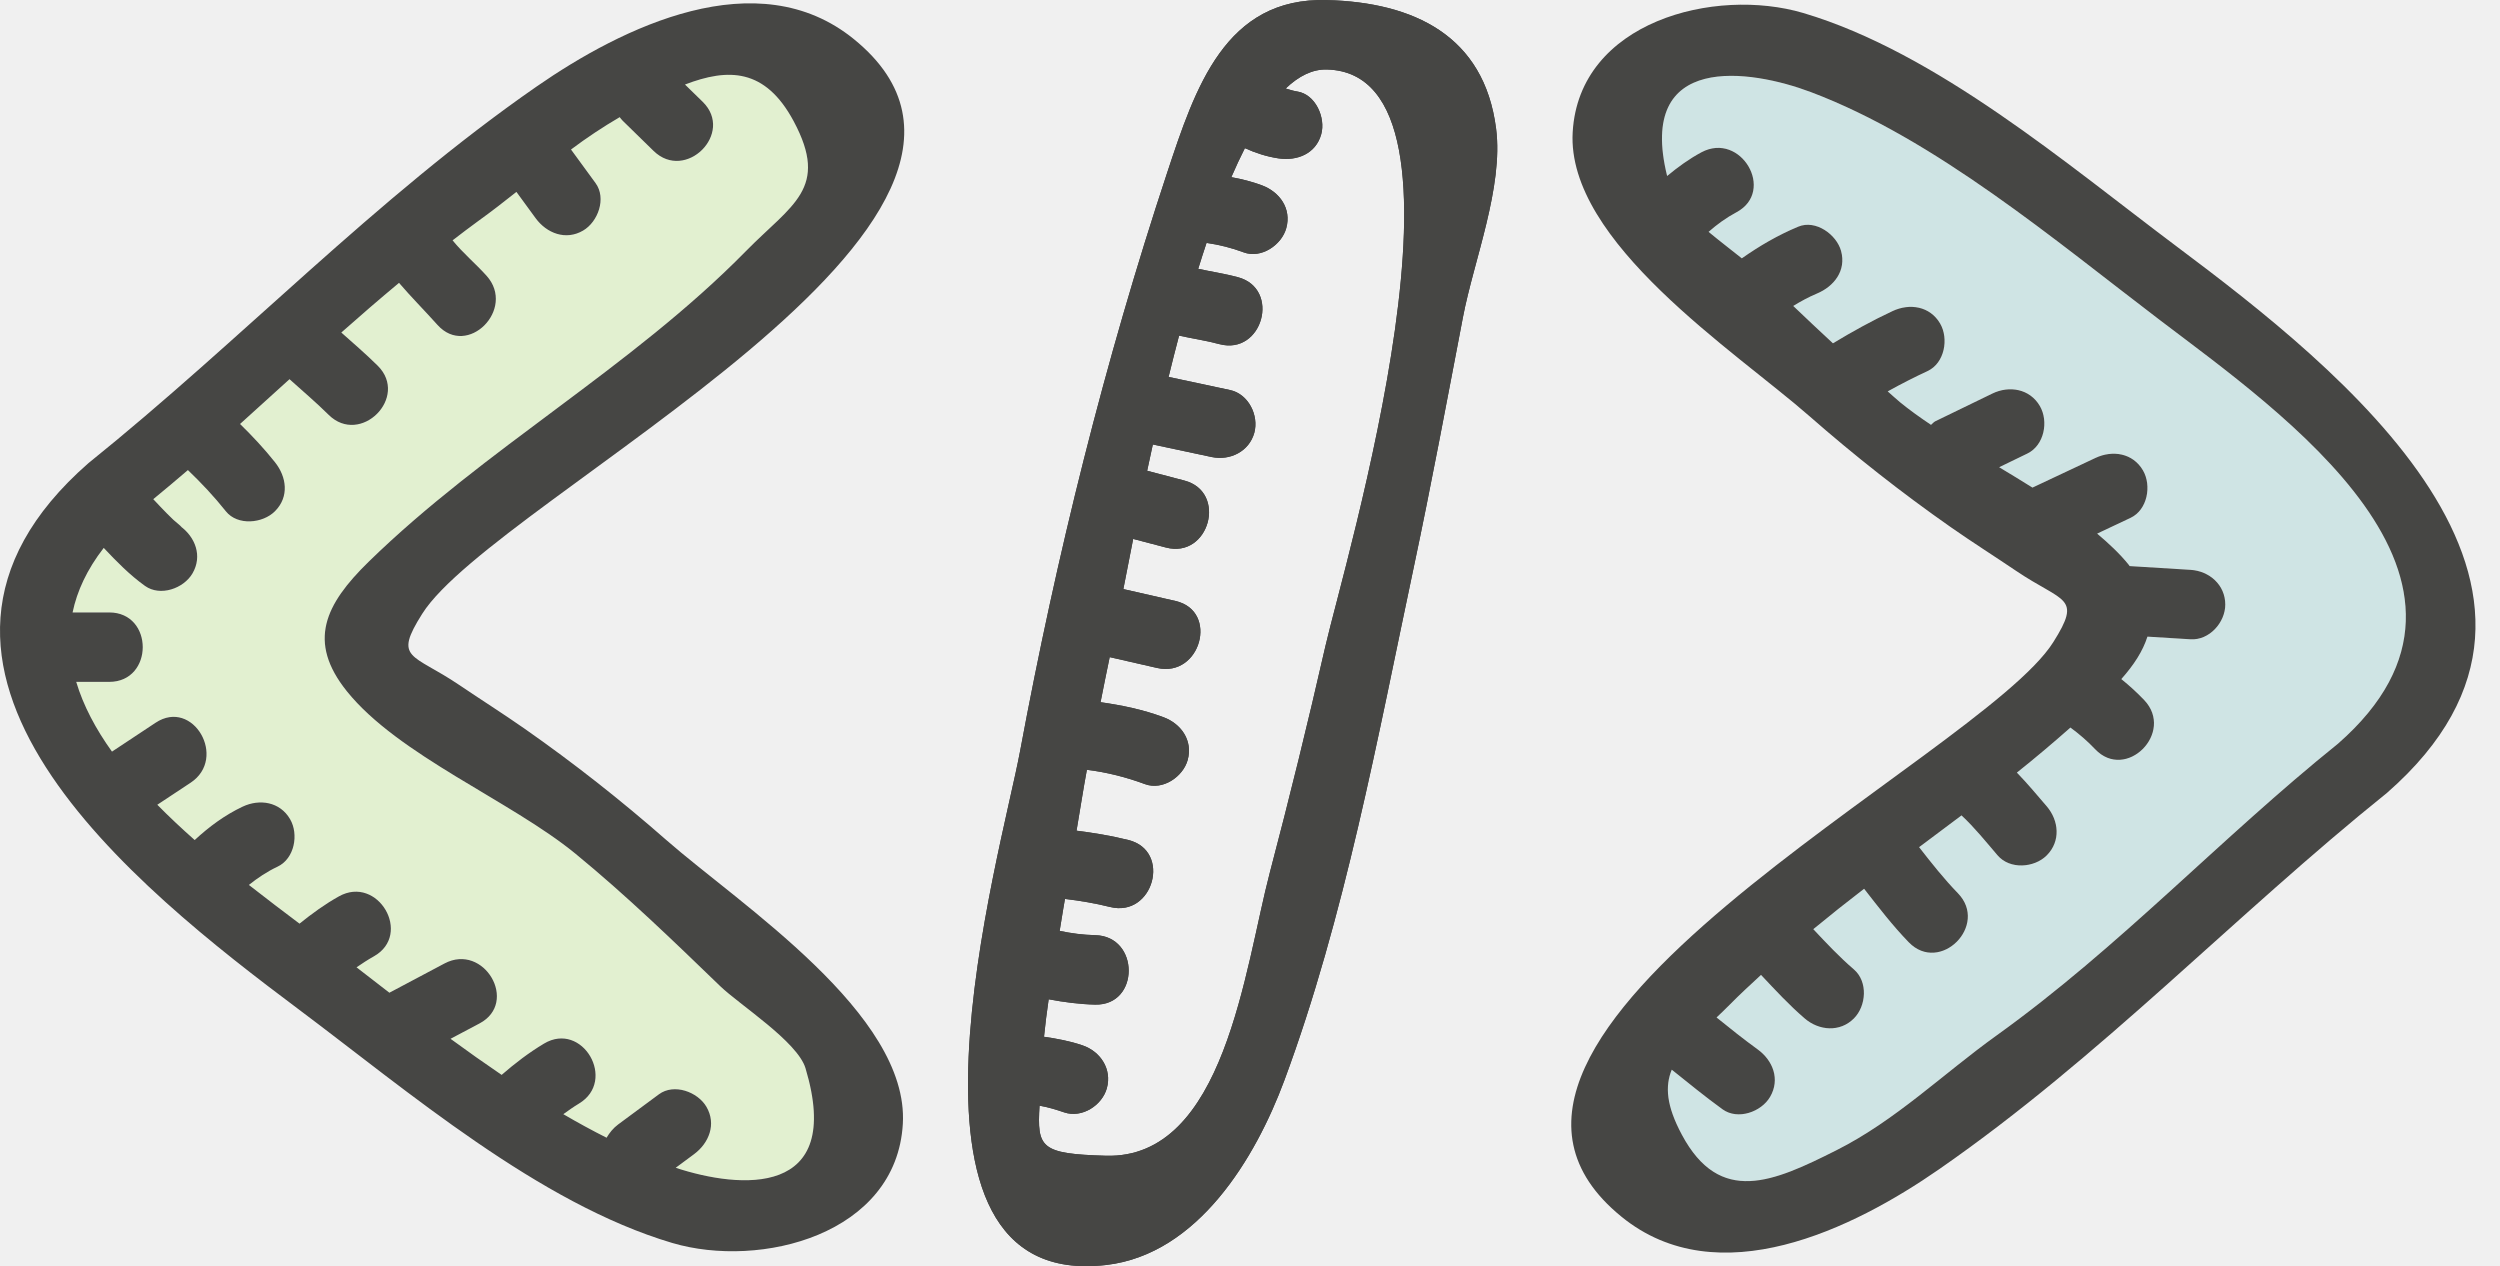
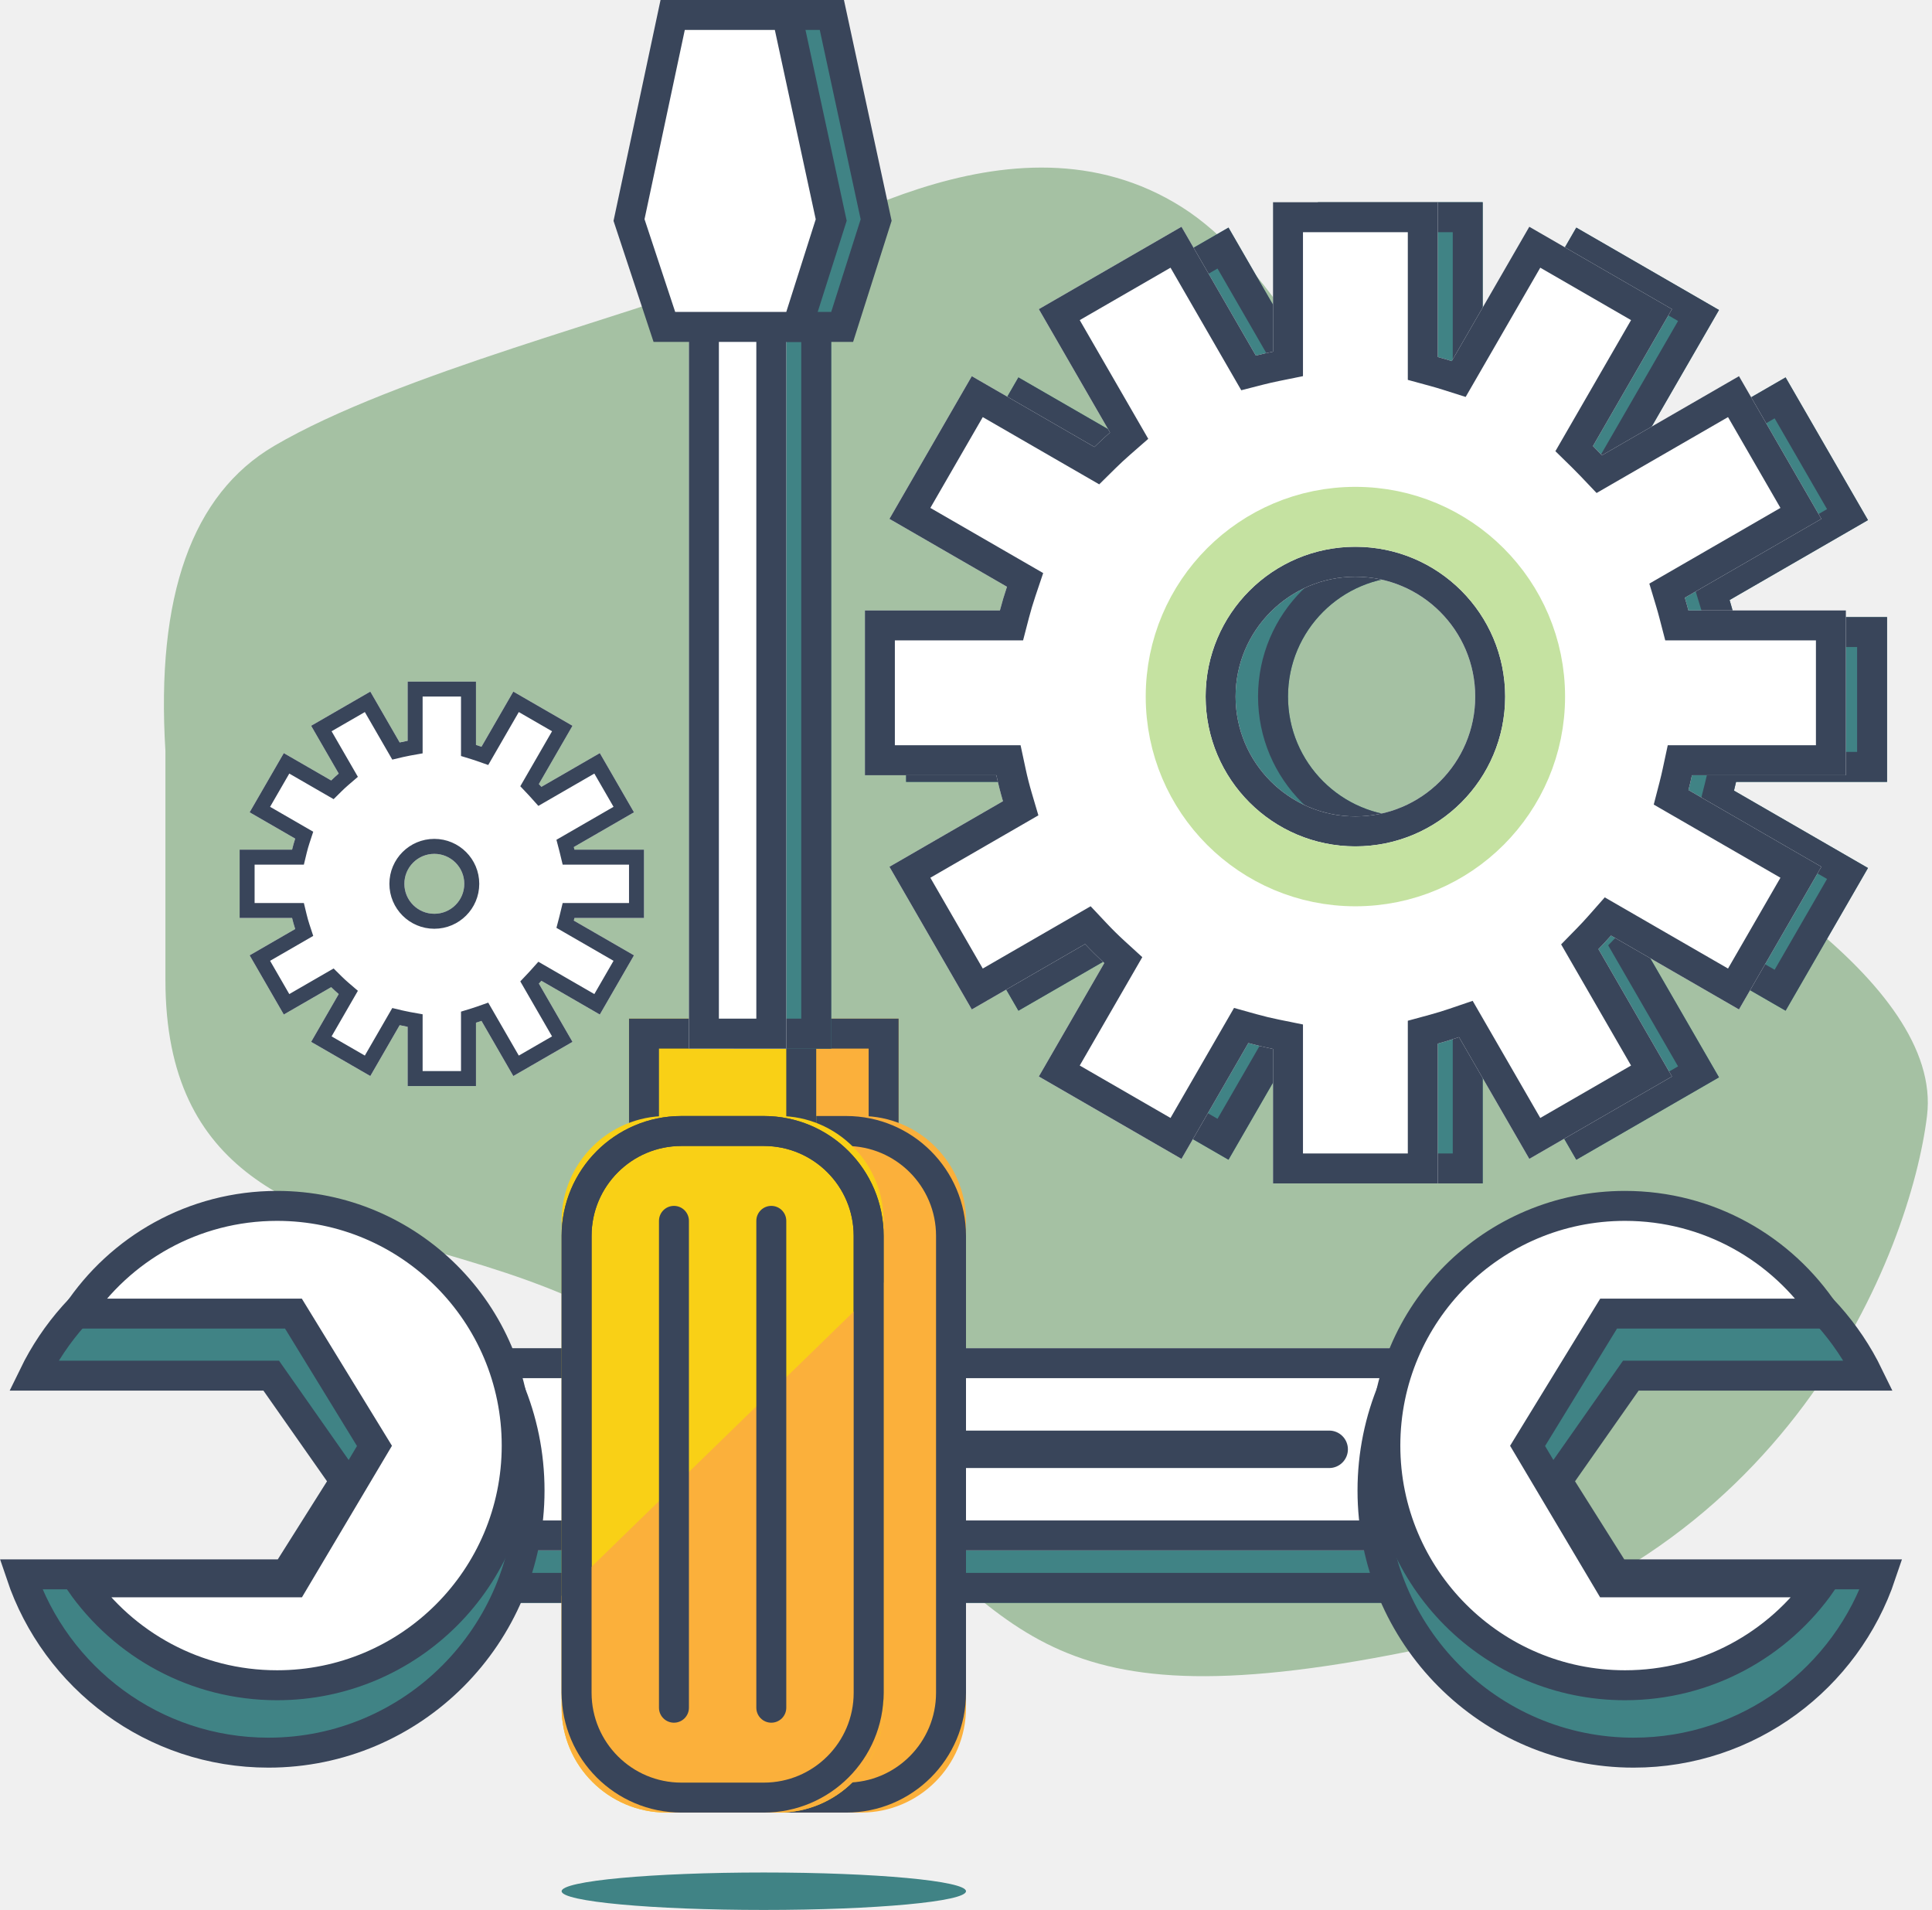
- <svg xmlns="http://www.w3.org/2000/svg" width="81px" height="41px" viewBox="0 0 81 41" version="1.1">
-   <defs />
-   <g id="Artboard-2" stroke="none" stroke-width="1" fill="none" fill-rule="evenodd" transform="translate(-163, -179)">
-     <g id="Group-3" transform="translate(163, 179)">
-       <g id="Group-2" transform="translate(2, 0)">
-         <path d="M9.236,22.394 C10.902,24.472 14.549,25.942 16.646,27.661 C18.289,29.009 19.809,30.478 21.336,31.953 C21.952,32.548 23.84,33.751 24.098,34.61 C25.361,38.821 21.971,38.521 19.893,37.836 C20.09,37.69 20.287,37.544 20.484,37.398 C20.972,37.037 21.218,36.423 20.888,35.859 C20.606,35.378 19.84,35.092 19.349,35.455 C18.908,35.781 18.468,36.107 18.028,36.432 C17.868,36.55 17.749,36.701 17.653,36.862 C17.183,36.625 16.716,36.371 16.252,36.099 C16.417,35.981 16.581,35.863 16.759,35.756 C17.999,35.012 16.87,33.066 15.623,33.814 C15.135,34.106 14.683,34.453 14.253,34.826 C13.695,34.446 13.143,34.057 12.598,33.657 C12.912,33.491 13.225,33.325 13.538,33.159 C14.818,32.481 13.682,30.538 12.402,31.216 C11.807,31.532 11.211,31.848 10.616,32.164 C10.257,31.887 9.901,31.611 9.552,31.341 C9.733,31.217 9.917,31.096 10.113,30.986 C11.376,30.278 10.243,28.334 8.977,29.044 C8.525,29.297 8.106,29.602 7.704,29.926 C7.193,29.541 6.638,29.122 6.064,28.672 C6.35,28.444 6.649,28.242 6.995,28.079 C7.544,27.819 7.686,27.031 7.398,26.539 C7.07,25.977 6.411,25.875 5.859,26.136 C5.286,26.407 4.773,26.786 4.308,27.217 C3.892,26.849 3.484,26.467 3.097,26.074 C3.457,25.836 3.818,25.597 4.178,25.359 C5.38,24.562 4.254,22.613 3.042,23.416 C2.571,23.728 2.1,24.04 1.628,24.352 C1.105,23.623 0.7,22.866 0.47,22.093 C0.826,22.093 1.182,22.093 1.539,22.093 C2.986,22.093 2.989,19.843 1.539,19.843 C1.143,19.843 0.748,19.843 0.352,19.843 C0.496,19.15 0.819,18.451 1.361,17.752 C1.777,18.194 2.201,18.628 2.697,18.983 C3.191,19.337 3.949,19.069 4.236,18.58 C4.567,18.014 4.328,17.395 3.832,17.04 C4.013,17.17 3.65,16.873 3.616,16.84 C3.473,16.705 3.336,16.563 3.2,16.421 C3.121,16.339 3.043,16.256 2.966,16.173 C3.344,15.862 3.719,15.549 4.088,15.231 C4.526,15.65 4.939,16.09 5.317,16.565 C5.696,17.041 6.513,16.961 6.908,16.565 C7.378,16.095 7.288,15.451 6.908,14.974 C6.559,14.535 6.178,14.128 5.778,13.737 C6.314,13.255 6.848,12.771 7.38,12.286 C7.805,12.668 8.241,13.038 8.646,13.439 C9.676,14.459 11.268,12.869 10.237,11.848 C9.86,11.474 9.456,11.128 9.059,10.774 C9.673,10.229 10.296,9.692 10.928,9.165 C11.329,9.633 11.761,10.065 12.174,10.527 C13.143,11.608 14.73,10.012 13.766,8.936 C13.414,8.544 12.996,8.196 12.664,7.787 C12.947,7.572 13.226,7.354 13.516,7.146 C13.931,6.848 14.333,6.534 14.732,6.218 C14.939,6.501 15.146,6.784 15.353,7.068 C15.711,7.558 16.33,7.8 16.892,7.471 C17.376,7.189 17.656,6.425 17.296,5.932 C17.031,5.569 16.766,5.207 16.501,4.844 C17.006,4.465 17.532,4.116 18.078,3.796 C18.109,3.836 18.138,3.876 18.177,3.914 C18.51,4.239 18.843,4.564 19.175,4.889 C20.212,5.902 21.804,4.313 20.767,3.298 C20.576,3.112 20.385,2.925 20.194,2.739 C21.592,2.203 22.792,2.205 23.715,3.928 C24.882,6.11 23.658,6.619 22.17,8.134 C18.452,11.921 13.695,14.535 9.938,18.207 C8.528,19.587 7.95,20.79 9.236,22.394 Z" id="Fill-58" fill="#E2F0D0" />
-         <path d="M73.75,24.096 C69.943,27.157 66.664,30.697 62.691,33.547 C60.953,34.794 59.422,36.301 57.498,37.269 C55.458,38.296 53.726,39.071 52.492,36.764 C51.986,35.819 51.946,35.194 52.165,34.658 C52.709,35.092 53.247,35.535 53.812,35.943 C54.305,36.298 55.066,36.027 55.351,35.539 C55.683,34.971 55.442,34.357 54.948,34 C54.493,33.671 54.054,33.319 53.617,32.966 C53.753,32.836 53.892,32.705 54.037,32.558 C54.367,32.222 54.713,31.905 55.057,31.587 C55.515,32.073 55.967,32.564 56.474,32.999 C56.935,33.395 57.613,33.452 58.065,32.999 C58.47,32.594 58.528,31.805 58.065,31.408 C57.596,31.006 57.174,30.555 56.751,30.105 C57.292,29.659 57.841,29.223 58.397,28.796 C58.86,29.39 59.319,29.989 59.844,30.53 C60.856,31.57 62.446,29.978 61.435,28.939 C60.982,28.472 60.579,27.961 60.179,27.448 C60.638,27.106 61.096,26.763 61.553,26.419 C61.982,26.819 62.339,27.267 62.723,27.715 C63.119,28.177 63.908,28.121 64.314,27.715 C64.772,27.257 64.71,26.587 64.314,26.124 C63.994,25.75 63.685,25.381 63.347,25.032 C63.94,24.561 64.516,24.073 65.082,23.573 C65.368,23.784 65.634,24.012 65.882,24.274 C66.881,25.326 68.47,23.734 67.473,22.683 C67.241,22.439 66.992,22.213 66.731,22.002 C67.143,21.539 67.432,21.088 67.577,20.627 C68.042,20.655 68.508,20.684 68.974,20.713 C69.581,20.751 70.099,20.169 70.099,19.588 C70.099,18.948 69.583,18.501 68.974,18.463 C68.316,18.423 67.658,18.382 66.999,18.341 C66.988,18.326 66.982,18.313 66.97,18.298 C66.686,17.944 66.33,17.612 65.948,17.289 C66.308,17.119 66.668,16.949 67.029,16.779 C67.579,16.521 67.719,15.732 67.432,15.24 C67.103,14.677 66.445,14.577 65.893,14.837 C65.212,15.157 64.533,15.478 63.852,15.798 C63.495,15.575 63.136,15.355 62.773,15.138 C63.079,14.99 63.383,14.842 63.688,14.694 C64.235,14.428 64.381,13.65 64.091,13.154 C63.765,12.596 63.101,12.485 62.552,12.751 C61.936,13.05 61.32,13.349 60.703,13.649 C60.647,13.676 60.613,13.728 60.565,13.765 C60.206,13.524 59.865,13.281 59.56,13.031 C59.423,12.919 59.297,12.796 59.162,12.681 C59.585,12.446 60.016,12.226 60.456,12.021 C61.006,11.764 61.146,10.972 60.86,10.482 C60.53,9.917 59.873,9.82 59.321,10.078 C58.655,10.389 58.015,10.744 57.387,11.123 C56.955,10.724 56.527,10.319 56.101,9.913 C56.349,9.761 56.606,9.621 56.865,9.513 C57.425,9.28 57.826,8.768 57.65,8.129 C57.504,7.6 56.831,7.109 56.266,7.343 C55.597,7.622 55.011,7.966 54.435,8.37 C54.121,8.118 53.734,7.824 53.358,7.512 C53.635,7.269 53.927,7.056 54.262,6.877 C55.539,6.194 54.405,4.252 53.126,4.934 C52.73,5.146 52.363,5.413 52.015,5.702 C51.02,1.671 54.722,2.247 56.673,2.984 C60.703,4.503 64.595,7.797 67.982,10.372 C71.885,13.341 79.793,18.808 73.75,24.096 Z" id="Fill-59" fill="#CFE4E4" />
-         <path d="M40.943,20.936 C40.385,23.39 39.784,25.834 39.143,28.268 C38.33,31.358 37.684,37.558 33.827,37.446 C31.71,37.384 31.601,37.188 31.681,35.824 C31.952,35.87 32.222,35.953 32.479,36.041 C33.054,36.238 33.709,35.815 33.863,35.256 C34.033,34.638 33.654,34.069 33.078,33.871 C32.666,33.73 32.251,33.653 31.826,33.591 C31.867,33.187 31.918,32.782 31.977,32.377 C32.475,32.471 32.977,32.538 33.484,32.549 C34.933,32.582 34.932,30.332 33.484,30.299 C33.088,30.291 32.713,30.24 32.333,30.161 C32.371,29.934 32.41,29.705 32.444,29.48 C32.463,29.361 32.486,29.243 32.505,29.125 C32.996,29.184 33.481,29.265 33.965,29.386 C35.37,29.737 35.969,27.568 34.563,27.217 C34.009,27.078 33.446,26.986 32.88,26.914 C32.993,26.256 33.093,25.597 33.215,24.941 C33.859,25.021 34.489,25.18 35.098,25.406 C35.668,25.618 36.331,25.171 36.482,24.621 C36.655,23.991 36.268,23.449 35.696,23.237 C35.033,22.99 34.351,22.85 33.658,22.751 C33.756,22.264 33.851,21.776 33.954,21.291 C34.466,21.408 34.977,21.525 35.49,21.642 C36.899,21.965 37.501,19.796 36.088,19.472 C35.524,19.343 34.961,19.214 34.397,19.086 C34.49,18.611 34.596,18.065 34.715,17.461 C35.069,17.554 35.423,17.647 35.777,17.74 C37.179,18.109 37.776,15.939 36.375,15.57 C35.973,15.464 35.57,15.359 35.168,15.253 C35.227,14.973 35.289,14.689 35.352,14.401 C35.987,14.536 36.621,14.672 37.255,14.807 C37.849,14.934 38.472,14.631 38.64,14.022 C38.793,13.461 38.451,12.765 37.854,12.637 C37.189,12.496 36.526,12.354 35.862,12.212 C35.971,11.767 36.084,11.32 36.202,10.875 C36.637,10.97 37.077,11.034 37.508,11.15 C38.909,11.523 39.506,9.354 38.106,8.98 C37.683,8.867 37.249,8.802 36.822,8.71 C36.91,8.426 37,8.145 37.092,7.87 C37.506,7.931 37.899,8.028 38.293,8.176 C38.862,8.39 39.526,7.939 39.676,7.39 C39.85,6.759 39.462,6.221 38.891,6.006 C38.563,5.884 38.234,5.801 37.895,5.74 C38.038,5.408 38.185,5.096 38.334,4.8 C38.682,4.959 39.048,5.076 39.425,5.132 C40.026,5.221 40.634,4.983 40.809,4.347 C40.955,3.817 40.628,3.052 40.024,2.963 C39.889,2.943 39.777,2.901 39.656,2.867 C40.081,2.462 40.527,2.239 40.993,2.252 C46.35,2.394 41.529,18.358 40.943,20.936 Z M40.993,0.002 C37.696,-0.091 36.729,2.838 35.818,5.589 C33.791,11.71 32.229,18.002 31.05,24.338 C30.434,27.653 26.289,41.874 33.847,40.985 C36.821,40.635 38.684,37.506 39.612,35.007 C41.573,29.726 42.641,23.866 43.81,18.36 C44.38,15.672 44.884,12.971 45.401,10.272 C45.751,8.442 46.715,6.065 46.474,4.17 C46.09,1.145 43.794,0.076 40.993,0.002 Z" id="Fill-60" fill="#464644" />
+ <svg xmlns="http://www.w3.org/2000/svg" xmlns:xlink="http://www.w3.org/1999/xlink" width="258px" height="255px" viewBox="0 0 258 255" version="1.1">
+   <defs>
+     <rect id="path-1" x="57" y="26" width="138" height="27" />
+     <rect id="path-2" x="57" y="19" width="138" height="27" />
+     <rect id="path-3" x="9" y="0" width="25" height="18" />
+     <rect id="path-4" x="0" y="13" width="43" height="93" rx="14" />
+     <rect id="path-5" x="9" y="0" width="25" height="18" />
+     <rect id="path-6" x="0" y="13" width="43" height="93" rx="14" />
+     <rect id="path-7" x="8" y="39" width="13" height="99" />
+     <rect id="path-8" x="8" y="39" width="13" height="99" />
+     <path d="M61.563,97.458 C61.81,97.534 62.054,97.614 62.296,97.7 L66.548,90.336 L74.452,94.899 L69.958,102.682 C70.073,102.804 70.187,102.928 70.299,103.052 L78.101,98.548 L82.664,106.452 L74.627,111.092 C74.657,111.207 74.686,111.321 74.714,111.437 L84,111.437 L84,120.563 L74.714,120.563 C74.686,120.679 74.657,120.793 74.627,120.908 L82.664,125.548 L78.101,133.452 L70.299,128.948 C70.187,129.072 70.073,129.196 69.958,129.318 L74.452,137.101 L66.548,141.664 L62.296,134.3 C62.054,134.386 61.81,134.466 61.563,134.542 L61.563,143 L52.437,143 L52.437,135.093 C52.079,135.03 51.724,134.956 51.373,134.873 L47.452,141.664 L39.548,137.101 L43.232,130.721 C42.887,130.425 42.552,130.117 42.229,129.797 L35.899,133.452 L31.336,125.548 L37.422,122.034 C37.264,121.552 37.125,121.061 37.005,120.563 L30,120.563 L30,111.437 L37.005,111.437 C37.125,110.939 37.264,110.448 37.422,109.966 L31.336,106.452 L35.899,98.548 L42.229,102.203 C42.552,101.883 42.887,101.575 43.232,101.279 L39.548,94.899 L47.452,90.336 L51.373,97.127 C51.724,97.044 52.079,96.97 52.437,96.907 L52.437,89 L61.563,89 L61.563,97.458 Z M56,120 C58.209,120 60,118.209 60,116 C60,113.791 58.209,112 56,112 C53.791,112 52,113.791 52,116 C52,118.209 53.791,120 56,120 Z" id="path-9" />
+     <path d="M83,21.05 C83.662,21.23 84.317,21.423 84.967,21.631 L95.5,3.388 L114.553,14.388 L103.799,33.014 C104.164,33.373 104.524,33.739 104.878,34.11 L123.449,23.388 L134.449,42.44 L115.971,53.109 C116.198,53.861 116.408,54.621 116.598,55.388 L137,55.388 L137,77.388 L116.836,77.388 C116.747,77.779 116.654,78.169 116.556,78.557 L134.449,88.888 L123.449,107.94 L106.34,98.062 C105.817,98.662 105.28,99.249 104.729,99.822 L114.553,116.837 L95.5,127.837 L86.201,111.731 C85.151,112.099 84.083,112.431 83,112.726 L83,131 L61,131 L61,113.437 C59.922,113.219 58.858,112.963 57.808,112.673 L49.053,127.837 L30,116.837 L38.547,102.034 C37.61,101.182 36.708,100.294 35.843,99.371 L21,107.94 L10,88.888 L24.913,80.277 C24.634,79.326 24.384,78.363 24.164,77.388 L6,77.388 L6,55.388 L24.402,55.388 C24.735,54.045 25.126,52.725 25.572,51.431 L10,42.44 L21,23.388 L37.376,32.843 C38.071,32.167 38.786,31.512 39.521,30.879 L30,14.388 L49.053,3.388 L59.087,20.768 C59.72,20.612 60.358,20.468 61,20.338 L61,0 L83,0 L83,21.05 Z M73,82 C81.837,82 89,74.837 89,66 C89,57.163 81.837,50 73,50 C64.163,50 57,57.163 57,66 C57,74.837 64.163,82 73,82 Z" id="path-10" />
+     <path d="M77,20.662 C77.628,20.833 78.251,21.016 78.868,21.212 L89.224,3.275 L108.276,14.275 L97.724,32.553 C98.135,32.955 98.539,33.365 98.936,33.783 L117.225,23.224 L128.225,42.276 L109.995,52.801 C110.164,53.363 110.323,53.93 110.471,54.5 L131.5,54.5 L131.5,76.5 L110.946,76.5 C110.803,77.164 110.647,77.823 110.477,78.477 L128.225,88.724 L117.225,107.776 L100.134,97.909 C99.59,98.525 99.031,99.128 98.456,99.715 L108.276,116.725 L89.224,127.725 L79.838,111.469 C78.905,111.787 77.959,112.077 77,112.338 L77,131 L55,131 L55,113.05 C53.888,112.824 52.789,112.559 51.706,112.257 L42.776,127.725 L23.724,116.725 L32.47,101.576 C31.582,100.765 30.724,99.92 29.9,99.044 L14.775,107.776 L3.775,88.724 L18.937,79.97 C18.601,78.831 18.306,77.673 18.054,76.5 L0.5,76.5 L0.5,54.5 L18.529,54.5 C18.807,53.431 19.122,52.377 19.471,51.338 L3.775,42.276 L14.775,23.224 L31.149,32.677 C31.824,32.012 32.518,31.367 33.231,30.743 L23.724,14.275 L42.776,3.275 L52.707,20.475 C53.464,20.282 54.229,20.107 55,19.95 L55,0 L77,0 L77,20.662 Z M66,82 C74.837,82 82,74.837 82,66 C82,57.163 74.837,50 66,50 C57.163,50 50,57.163 50,66 C50,74.837 57.163,82 66,82 Z" id="path-11" />
+   </defs>
+   <g id="Page-1" stroke="none" stroke-width="1" fill="none" fill-rule="evenodd">
+     <g id="setting" transform="translate(2, 2)">
+       <path d="M20.091,98.272 C18.808,77.559 23.643,63.982 34.596,57.542 C51.026,47.881 82.977,39.988 94.257,35.153 C105.536,30.318 133.025,11.282 155.797,25.635 C178.57,39.988 192.574,94.218 209.253,102.49 C225.932,110.763 257.494,129.112 255.337,146.955 C253.179,164.797 236.775,208.305 186.032,218.502 C135.289,228.699 133.794,213.715 108.672,193.772 C83.549,173.829 74.217,170.29 56.265,165.102 C38.312,159.915 20.091,155.189 20.091,128.84 C20.091,111.273 20.091,101.084 20.091,98.272 Z" id="Path-7" fill="#A5C1A3" />
+       <g id="Spanner" transform="translate(0, 159)">
+         <g id="Rectangle-5">
+           <use fill="#408385" fill-rule="evenodd" xlink:href="#path-1" />
+           <rect stroke="#39455A" stroke-width="4" x="59" y="28" width="134" height="23" />
+         </g>
+         <g id="Rectangle-5">
+           <use fill="#FFFFFF" fill-rule="evenodd" xlink:href="#path-2" />
+           <rect stroke="#39455A" stroke-width="4" x="59" y="21" width="134" height="23" />
+         </g>
+         <rect id="Rectangle-6" fill="#39455A" x="78" y="30" width="100" height="5" rx="2.5" />
+         <g id="Group-10" transform="translate(215.5, 36.5) scale(-1, 1) translate(-215.5, -36.5) translate(181, 0)" stroke="#39455A" stroke-width="4">
+           <path d="M0.794,49.192 L36.201,49.192 L44.071,36.711 L34.218,22.665 L2.49,22.665 C8.153,11.021 20.066,3 33.845,3 C53.104,3 68.716,18.67 68.716,38 C68.716,57.33 53.104,73 33.845,73 C18.485,73 5.445,63.033 0.794,49.192 Z" id="Combined-Shape" fill="#408385" />
+           <path d="M8.716,50.258 L37.184,50.258 L48.006,32.043 L37.184,14.38 L8.284,14.38 C14.009,5.716 23.837,0 35,0 C52.673,0 67,14.327 67,32 C67,49.673 52.673,64 35,64 C24.114,64 14.497,58.564 8.716,50.258 Z" id="Combined-Shape" fill="#FFFFFF" />
+         </g>
+         <g id="Group-10" stroke="#39455A" stroke-width="4">
+           <path d="M0.794,49.192 L36.201,49.192 L44.071,36.711 L34.218,22.665 L2.49,22.665 C8.153,11.021 20.066,3 33.845,3 C53.104,3 68.716,18.67 68.716,38 C68.716,57.33 53.104,73 33.845,73 C18.485,73 5.445,63.033 0.794,49.192 Z" id="Combined-Shape" fill="#408385" />
+           <path d="M8.716,50.258 L37.184,50.258 L48.006,32.043 L37.184,14.38 L8.284,14.38 C14.009,5.716 23.837,0 35,0 C52.673,0 67,14.327 67,32 C67,49.673 52.673,64 35,64 C24.114,64 14.497,58.564 8.716,50.258 Z" id="Combined-Shape" fill="#FFFFFF" />
+         </g>
      </g>
-       <g id="Group-2" fill="#464644">
-         <path d="M11.236,22.394 C12.902,24.472 16.549,25.942 18.646,27.661 C20.289,29.009 21.809,30.478 23.336,31.953 C23.952,32.548 25.84,33.751 26.098,34.61 C27.361,38.821 23.971,38.521 21.893,37.836 C22.09,37.69 22.287,37.544 22.484,37.398 C22.972,37.037 23.218,36.423 22.888,35.859 C22.606,35.378 21.84,35.092 21.349,35.455 C20.908,35.781 20.468,36.107 20.028,36.432 C19.868,36.55 19.749,36.701 19.653,36.862 C19.183,36.625 18.716,36.371 18.252,36.099 C18.417,35.981 18.581,35.863 18.759,35.756 C19.999,35.012 18.87,33.066 17.623,33.814 C17.135,34.106 16.683,34.453 16.253,34.826 C15.695,34.446 15.143,34.057 14.598,33.657 C14.912,33.491 15.225,33.325 15.538,33.159 C16.818,32.481 15.682,30.538 14.402,31.216 C13.807,31.532 13.211,31.848 12.616,32.164 C12.257,31.887 11.901,31.611 11.552,31.341 C11.733,31.217 11.917,31.096 12.113,30.986 C13.376,30.278 12.243,28.334 10.977,29.044 C10.525,29.297 10.106,29.602 9.704,29.926 C9.193,29.541 8.638,29.122 8.064,28.672 C8.35,28.444 8.649,28.242 8.995,28.079 C9.544,27.819 9.686,27.031 9.398,26.539 C9.07,25.977 8.411,25.875 7.859,26.136 C7.286,26.407 6.773,26.786 6.308,27.217 C5.892,26.849 5.484,26.467 5.097,26.074 C5.457,25.836 5.818,25.597 6.178,25.359 C7.38,24.562 6.254,22.613 5.042,23.416 C4.571,23.728 4.1,24.04 3.628,24.352 C3.105,23.623 2.7,22.866 2.47,22.093 C2.826,22.093 3.182,22.093 3.539,22.093 C4.986,22.093 4.989,19.843 3.539,19.843 C3.143,19.843 2.748,19.843 2.352,19.843 C2.496,19.15 2.819,18.451 3.361,17.752 C3.777,18.194 4.201,18.628 4.697,18.983 C5.191,19.337 5.949,19.069 6.236,18.58 C6.567,18.014 6.328,17.395 5.832,17.04 C6.013,17.17 5.65,16.873 5.616,16.84 C5.473,16.705 5.336,16.563 5.2,16.421 C5.121,16.339 5.043,16.256 4.966,16.173 C5.344,15.862 5.719,15.549 6.088,15.231 C6.526,15.65 6.939,16.09 7.317,16.565 C7.696,17.041 8.513,16.961 8.908,16.565 C9.378,16.095 9.288,15.451 8.908,14.974 C8.559,14.535 8.178,14.128 7.778,13.737 C8.314,13.255 8.848,12.771 9.38,12.286 C9.805,12.668 10.241,13.038 10.646,13.439 C11.676,14.459 13.268,12.869 12.237,11.848 C11.86,11.474 11.456,11.128 11.059,10.774 C11.673,10.229 12.296,9.692 12.928,9.165 C13.329,9.633 13.761,10.065 14.174,10.527 C15.143,11.608 16.73,10.012 15.766,8.936 C15.414,8.544 14.996,8.196 14.664,7.787 C14.947,7.572 15.226,7.354 15.516,7.146 C15.931,6.848 16.333,6.534 16.732,6.218 C16.939,6.501 17.146,6.784 17.353,7.068 C17.711,7.558 18.33,7.8 18.892,7.471 C19.376,7.189 19.656,6.425 19.296,5.932 C19.031,5.569 18.766,5.207 18.501,4.844 C19.006,4.465 19.532,4.116 20.078,3.796 C20.109,3.836 20.138,3.876 20.177,3.914 C20.51,4.239 20.843,4.564 21.175,4.889 C22.212,5.902 23.804,4.313 22.767,3.298 C22.576,3.112 22.385,2.925 22.194,2.739 C23.592,2.203 24.792,2.205 25.715,3.928 C26.882,6.11 25.658,6.619 24.17,8.134 C20.452,11.921 15.695,14.535 11.938,18.207 C10.528,19.587 9.95,20.79 11.236,22.394 Z M27.667,1.269 C24.54,-1.274 20.164,0.876 17.378,2.809 C12.131,6.451 7.824,11.019 2.865,15.006 C-4.669,21.598 4.451,28.789 9.677,32.703 C13.214,35.351 17.459,38.991 21.781,40.272 C24.64,41.118 29.046,40.002 29.252,36.41 C29.456,32.855 23.97,29.304 21.584,27.213 C20.124,25.932 18.593,24.726 17.002,23.613 C16.307,23.127 15.589,22.673 14.887,22.198 C13.348,21.157 12.737,21.38 13.681,19.885 C16.061,16.114 34.861,7.117 27.667,1.269 Z" id="Fill-58" />
-         <path d="M75.75,24.096 C71.943,27.157 68.664,30.697 64.691,33.547 C62.953,34.794 61.422,36.301 59.498,37.269 C57.458,38.296 55.726,39.071 54.492,36.764 C53.986,35.819 53.946,35.194 54.165,34.658 C54.709,35.092 55.247,35.535 55.812,35.943 C56.305,36.298 57.066,36.027 57.351,35.539 C57.683,34.971 57.442,34.357 56.948,34 C56.493,33.671 56.054,33.319 55.617,32.966 C55.753,32.836 55.892,32.705 56.037,32.558 C56.367,32.222 56.713,31.905 57.057,31.587 C57.515,32.073 57.967,32.564 58.474,32.999 C58.935,33.395 59.613,33.452 60.065,32.999 C60.47,32.594 60.528,31.805 60.065,31.408 C59.596,31.006 59.174,30.555 58.751,30.105 C59.292,29.659 59.841,29.223 60.397,28.796 C60.86,29.39 61.319,29.989 61.844,30.53 C62.856,31.57 64.446,29.978 63.435,28.939 C62.982,28.472 62.579,27.961 62.179,27.448 C62.638,27.106 63.096,26.763 63.553,26.419 C63.982,26.819 64.339,27.267 64.723,27.715 C65.119,28.177 65.908,28.121 66.314,27.715 C66.772,27.257 66.71,26.587 66.314,26.124 C65.994,25.75 65.685,25.381 65.347,25.032 C65.94,24.561 66.516,24.073 67.082,23.573 C67.368,23.784 67.634,24.012 67.882,24.274 C68.881,25.326 70.47,23.734 69.473,22.683 C69.241,22.439 68.992,22.213 68.731,22.002 C69.143,21.539 69.432,21.088 69.577,20.627 C70.042,20.655 70.508,20.684 70.974,20.713 C71.581,20.751 72.099,20.169 72.099,19.588 C72.099,18.948 71.583,18.501 70.974,18.463 C70.316,18.423 69.658,18.382 68.999,18.341 C68.988,18.326 68.982,18.313 68.97,18.298 C68.686,17.944 68.33,17.612 67.948,17.289 C68.308,17.119 68.668,16.949 69.029,16.779 C69.579,16.521 69.719,15.732 69.432,15.24 C69.103,14.677 68.445,14.577 67.893,14.837 C67.212,15.157 66.533,15.478 65.852,15.798 C65.495,15.575 65.136,15.355 64.773,15.138 C65.079,14.99 65.383,14.842 65.688,14.694 C66.235,14.428 66.381,13.65 66.091,13.154 C65.765,12.596 65.101,12.485 64.552,12.751 C63.936,13.05 63.32,13.349 62.703,13.649 C62.647,13.676 62.613,13.728 62.565,13.765 C62.206,13.524 61.865,13.281 61.56,13.031 C61.423,12.919 61.297,12.796 61.162,12.681 C61.585,12.446 62.016,12.226 62.456,12.021 C63.006,11.764 63.146,10.972 62.86,10.482 C62.53,9.917 61.873,9.82 61.321,10.078 C60.655,10.389 60.015,10.744 59.387,11.123 C58.955,10.724 58.527,10.319 58.101,9.913 C58.349,9.761 58.606,9.621 58.865,9.513 C59.425,9.28 59.826,8.768 59.65,8.129 C59.504,7.6 58.831,7.109 58.266,7.343 C57.597,7.622 57.011,7.966 56.435,8.37 C56.121,8.118 55.734,7.824 55.358,7.512 C55.635,7.269 55.927,7.056 56.262,6.877 C57.539,6.194 56.405,4.252 55.126,4.934 C54.73,5.146 54.363,5.413 54.015,5.702 C53.02,1.671 56.722,2.247 58.673,2.984 C62.703,4.503 66.595,7.797 69.982,10.372 C73.885,13.341 81.793,18.808 75.75,24.096 Z M70.529,7.989 C66.993,5.341 62.747,1.702 58.425,0.421 C55.567,-0.426 51.161,0.691 50.955,4.283 C50.75,7.838 56.236,11.388 58.622,13.48 C60.082,14.76 61.614,15.967 63.205,17.08 C63.899,17.566 64.618,18.02 65.32,18.495 C66.858,19.535 67.469,19.313 66.525,20.808 C64.145,24.578 45.345,33.575 52.539,39.424 C55.666,41.967 60.042,39.817 62.828,37.883 C68.076,34.242 72.382,29.673 77.341,25.687 C84.875,19.094 75.756,11.903 70.529,7.989 Z" id="Fill-59" />
-         <path d="M42.943,20.936 C42.385,23.39 41.784,25.834 41.143,28.268 C40.33,31.358 39.684,37.558 35.827,37.446 C33.71,37.384 33.601,37.188 33.681,35.824 C33.952,35.87 34.222,35.953 34.479,36.041 C35.054,36.238 35.709,35.815 35.863,35.256 C36.033,34.638 35.654,34.069 35.078,33.871 C34.666,33.73 34.251,33.653 33.826,33.591 C33.867,33.187 33.918,32.782 33.977,32.377 C34.475,32.471 34.977,32.538 35.484,32.549 C36.933,32.582 36.932,30.332 35.484,30.299 C35.088,30.291 34.713,30.24 34.333,30.161 C34.371,29.934 34.41,29.705 34.444,29.48 C34.463,29.361 34.486,29.243 34.505,29.125 C34.996,29.184 35.481,29.265 35.965,29.386 C37.37,29.737 37.969,27.568 36.563,27.217 C36.009,27.078 35.446,26.986 34.88,26.914 C34.993,26.256 35.093,25.597 35.215,24.941 C35.859,25.021 36.489,25.18 37.098,25.406 C37.668,25.618 38.331,25.171 38.482,24.621 C38.655,23.991 38.268,23.449 37.696,23.237 C37.033,22.99 36.351,22.85 35.658,22.751 C35.756,22.264 35.851,21.776 35.954,21.291 C36.466,21.408 36.977,21.525 37.49,21.642 C38.899,21.965 39.501,19.796 38.088,19.472 C37.524,19.343 36.961,19.214 36.397,19.086 C36.49,18.611 36.596,18.065 36.715,17.461 C37.069,17.554 37.423,17.647 37.777,17.74 C39.179,18.109 39.776,15.939 38.375,15.57 C37.973,15.464 37.57,15.359 37.168,15.253 C37.227,14.973 37.289,14.689 37.352,14.401 C37.987,14.536 38.621,14.672 39.255,14.807 C39.849,14.934 40.472,14.631 40.64,14.022 C40.793,13.461 40.451,12.765 39.854,12.637 C39.189,12.496 38.526,12.354 37.862,12.212 C37.971,11.767 38.084,11.32 38.202,10.875 C38.637,10.97 39.077,11.034 39.508,11.15 C40.909,11.523 41.506,9.354 40.106,8.98 C39.683,8.867 39.249,8.802 38.822,8.71 C38.91,8.426 39,8.145 39.092,7.87 C39.506,7.931 39.899,8.028 40.293,8.176 C40.862,8.39 41.526,7.939 41.676,7.39 C41.85,6.759 41.462,6.221 40.891,6.006 C40.563,5.884 40.234,5.801 39.895,5.74 C40.038,5.408 40.185,5.096 40.334,4.8 C40.682,4.959 41.048,5.076 41.425,5.132 C42.026,5.221 42.634,4.983 42.809,4.347 C42.955,3.817 42.628,3.052 42.024,2.963 C41.889,2.943 41.777,2.901 41.656,2.867 C42.081,2.462 42.527,2.239 42.993,2.252 C48.35,2.394 43.529,18.358 42.943,20.936 Z M42.993,0.002 C39.696,-0.091 38.729,2.838 37.818,5.589 C35.791,11.71 34.229,18.002 33.05,24.338 C32.434,27.653 28.289,41.874 35.847,40.985 C38.821,40.635 40.684,37.506 41.612,35.007 C43.573,29.726 44.641,23.866 45.81,18.36 C46.38,15.672 46.884,12.971 47.401,10.272 C47.751,8.442 48.715,6.065 48.474,4.17 C48.09,1.145 45.794,0.076 42.993,0.002 Z" id="Fill-60" />
+       <g id="screwdriver" transform="translate(73, 0)">
+         <g id="Handle" transform="translate(0, 134)">
+           <g id="Handle-back" transform="translate(11, 0)">
+             <g id="Rectangle-9">
+               <use fill="#FBB03B" fill-rule="evenodd" xlink:href="#path-3" />
+               <rect stroke="#39455A" stroke-width="4" x="11" y="2" width="21" height="14" />
+             </g>
+             <g id="Rectangle-7">
+               <use fill="#FBB03B" fill-rule="evenodd" xlink:href="#path-4" />
+               <rect stroke="#39455A" stroke-width="4" x="2" y="15" width="39" height="89" rx="14" />
+             </g>
+             <rect id="Rectangle-8" fill="#39455A" x="13" y="25" width="4" height="69" rx="2" />
+             <rect id="Rectangle-8" fill="#39455A" x="26" y="25" width="4" height="69" rx="2" />
+           </g>
+           <g id="Handle-front">
+             <g id="Rectangle-9">
+               <use fill="#F9D016" fill-rule="evenodd" xlink:href="#path-5" />
+               <rect stroke="#39455A" stroke-width="4" x="11" y="2" width="21" height="14" />
+             </g>
+             <g id="Rectangle-7">
+               <use fill="#F9D016" fill-rule="evenodd" xlink:href="#path-6" />
+               <rect stroke="#39455A" stroke-width="4" x="2" y="15" width="39" height="89" rx="14" />
+             </g>
+             <path d="M43,35.216 L43,92 C43,99.732 36.732,106 29,106 L14,106 C6.268,106 2.60423019e-15,99.732 -1.77635684e-15,92 L7.10542736e-15,77.07 L43,35.216 Z" id="Rectangle-7" fill="#FBB03B" />
+             <rect id="Rectangle-7" stroke="#39455A" stroke-width="4" x="2" y="15" width="39" height="89" rx="14" />
+             <rect id="Rectangle-8" fill="#39455A" x="13" y="25" width="4" height="69" rx="2" />
+             <rect id="Rectangle-8" fill="#39455A" x="26" y="25" width="4" height="69" rx="2" />
+           </g>
+         </g>
+         <g id="head-back" transform="translate(15, 0)">
+           <g id="Rectangle-10">
+             <use fill="#408385" fill-rule="evenodd" xlink:href="#path-7" />
+             <rect stroke="#39455A" stroke-width="4" x="10" y="41" width="9" height="95" />
+           </g>
+           <polygon id="Path-6" stroke="#39455A" stroke-width="4" fill="#408385" points="5.828 0 21.087 0 27 27.377 22.462 41.647 4.721 41.647 0 27.377" />
+         </g>
+         <g id="head-front" transform="translate(9, 0)">
+           <g id="Rectangle-10">
+             <use fill="#FFFFFF" fill-rule="evenodd" xlink:href="#path-8" />
+             <rect stroke="#39455A" stroke-width="4" x="10" y="41" width="9" height="95" />
+           </g>
+           <polygon id="Path-6" stroke="#39455A" stroke-width="4" fill="#FFFFFF" points="5.828 0 21.087 0 27 27.377 22.462 41.647 4.721 41.647 0 27.377" />
+         </g>
      </g>
+       <g id="Combined-Shape">
+         <use fill="#FFFFFF" fill-rule="evenodd" xlink:href="#path-9" />
+         <path stroke="#39455A" stroke-width="2" d="M60.563,90 L53.437,90 L53.437,97.744 L52.612,97.891 C52.273,97.951 51.937,98.021 51.603,98.1 L50.879,98.272 L47.086,91.702 L40.914,95.265 L44.512,101.498 L43.883,102.038 C43.556,102.319 43.239,102.611 42.932,102.914 L42.39,103.45 L36.265,99.914 L32.702,106.086 L38.625,109.506 L38.372,110.277 C38.222,110.736 38.09,111.201 37.977,111.671 L37.792,112.437 L31,112.437 L31,119.563 L37.005,119.563 L37.792,119.563 L37.977,120.329 C38.09,120.799 38.222,121.264 38.372,121.723 L38.625,122.494 L32.702,125.914 L36.265,132.086 L42.39,128.55 L42.932,129.086 C43.239,129.389 43.556,129.681 43.883,129.962 L44.512,130.502 L40.914,136.735 L47.086,140.298 L50.879,133.728 L51.603,133.9 C51.937,133.979 52.273,134.049 52.612,134.109 L53.437,134.256 L53.437,142 L60.563,142 L60.563,133.803 L61.27,133.586 C61.503,133.514 61.735,133.438 61.965,133.357 L62.748,133.082 L66.914,140.298 L73.086,136.735 L68.72,129.172 L69.231,128.631 C69.341,128.515 69.448,128.398 69.555,128.28 L70.096,127.676 L77.735,132.086 L81.298,125.914 L73.467,121.393 L73.66,120.655 C73.688,120.547 73.715,120.438 73.741,120.329 L73.926,119.563 L83,119.563 L83,112.437 L73.926,112.437 L73.741,111.671 C73.715,111.562 73.688,111.453 73.66,111.345 L73.467,110.607 L81.298,106.086 L77.735,99.914 L70.096,104.324 L69.555,103.72 C69.448,103.602 69.341,103.485 69.231,103.369 L68.72,102.828 L73.086,95.265 L66.914,91.702 L62.748,98.918 L61.965,98.643 C61.735,98.562 61.503,98.486 61.27,98.414 L60.563,98.197 L60.563,90 Z M56,121 C53.239,121 51,118.761 51,116 C51,113.239 53.239,111 56,111 C58.761,111 61,113.239 61,116 C61,118.761 58.761,121 56,121 Z" />
+       </g>
+       <g id="big-wheel" transform="translate(113, 25)">
+         <g id="Combined-Shape">
+           <use fill="#408385" fill-rule="evenodd" xlink:href="#path-10" />
+           <path stroke="#39455A" stroke-width="4" d="M81,2 L63,2 L63,21.973 L61.398,22.298 C60.784,22.423 60.173,22.56 59.566,22.71 L58.106,23.069 L48.321,6.12 L32.732,15.12 L42.081,31.313 L40.826,32.394 C40.122,33 39.437,33.628 38.771,34.276 L37.687,35.331 L21.732,26.12 L12.732,41.708 L27.999,50.523 L27.463,52.081 C27.035,53.326 26.661,54.59 26.342,55.87 L25.965,57.388 L8,57.388 L8,75.388 L25.763,75.388 L26.115,76.947 C26.325,77.878 26.565,78.801 26.833,79.715 L27.275,81.223 L12.732,89.62 L21.732,105.208 L36.217,96.845 L37.302,98.003 C38.131,98.887 38.995,99.739 39.892,100.554 L41.084,101.639 L32.732,116.105 L48.321,125.105 L56.849,110.333 L58.341,110.745 C59.349,111.024 60.369,111.269 61.398,111.477 L63,111.803 L63,129 L81,129 L81,111.197 L82.475,110.796 C83.509,110.515 84.531,110.197 85.54,109.844 L87.105,109.296 L96.232,125.105 L111.821,116.105 L102.244,99.519 L103.288,98.435 C103.816,97.886 104.331,97.323 104.831,96.749 L105.913,95.506 L122.717,105.208 L131.717,89.62 L114.247,79.533 L114.617,78.067 C114.711,77.695 114.8,77.322 114.885,76.947 L115.237,75.388 L135,75.388 L135,57.388 L115.035,57.388 L114.658,55.87 C114.475,55.137 114.275,54.41 114.056,53.688 L113.597,52.17 L131.717,41.708 L122.717,26.12 L104.516,36.628 L103.431,35.49 C103.092,35.134 102.747,34.784 102.397,34.44 L101.293,33.355 L111.821,15.12 L96.232,6.12 L85.894,24.026 L84.359,23.536 C83.735,23.337 83.107,23.151 82.475,22.979 L81,22.578 L81,2 Z M73,84 C63.059,84 55,75.941 55,66 C55,56.059 63.059,48 73,48 C82.941,48 91,56.059 91,66 C91,75.941 82.941,84 73,84 Z" />
+         </g>
+         <g id="Combined-Shape">
+           <use fill="#FFFFFF" fill-rule="evenodd" xlink:href="#path-11" />
+           <path stroke="#39455A" stroke-width="4" d="M75,2 L57,2 L57,21.585 L55.398,21.91 C54.661,22.06 53.929,22.228 53.202,22.413 L51.733,22.789 L42.044,6.007 L26.456,15.007 L35.785,31.166 L34.548,32.248 C33.865,32.846 33.2,33.464 32.554,34.101 L31.469,35.171 L15.507,25.956 L6.507,41.544 L21.889,50.425 L21.367,51.976 C21.031,52.974 20.73,53.983 20.464,55.004 L20.075,56.5 L2.5,56.5 L2.5,74.5 L19.671,74.5 L20.01,76.081 C20.25,77.201 20.532,78.309 20.855,79.404 L21.301,80.915 L6.507,89.456 L15.507,105.044 L30.272,96.52 L31.357,97.673 C32.147,98.513 32.968,99.322 33.819,100.1 L35.006,101.184 L26.456,115.993 L42.044,124.993 L50.75,109.914 L52.244,110.331 C53.284,110.621 54.336,110.874 55.398,111.09 L57,111.415 L57,129 L75,129 L75,110.81 L76.475,110.408 C77.39,110.159 78.297,109.882 79.193,109.576 L80.749,109.046 L89.956,124.993 L105.544,115.993 L95.965,99.401 L97.026,98.317 C97.577,97.754 98.113,97.177 98.634,96.586 L99.717,95.359 L116.493,105.044 L125.493,89.456 L108.159,79.448 L108.541,77.974 C108.704,77.347 108.854,76.716 108.99,76.081 L109.329,74.5 L129.5,74.5 L129.5,56.5 L108.925,56.5 L108.536,55.004 C108.394,54.458 108.242,53.916 108.08,53.377 L107.624,51.861 L125.493,41.544 L116.493,25.956 L98.572,36.302 L97.486,35.16 C97.106,34.761 96.719,34.368 96.325,33.982 L95.216,32.896 L105.544,15.007 L89.956,6.007 L79.796,23.604 L78.264,23.118 C77.672,22.931 77.075,22.755 76.475,22.592 L75,22.19 L75,2 Z M66,84 C56.059,84 48,75.941 48,66 C48,56.059 56.059,48 66,48 C75.941,48 84,56.059 84,66 C84,75.941 75.941,84 66,84 Z" />
+         </g>
+         <circle id="Oval-9" stroke="#C5E2A1" stroke-width="8" cx="66" cy="66" r="24" />
+       </g>
+       <ellipse id="Oval-10" fill="#408385" cx="100" cy="250.5" rx="27" ry="2.5" />
    </g>
  </g>
</svg>
